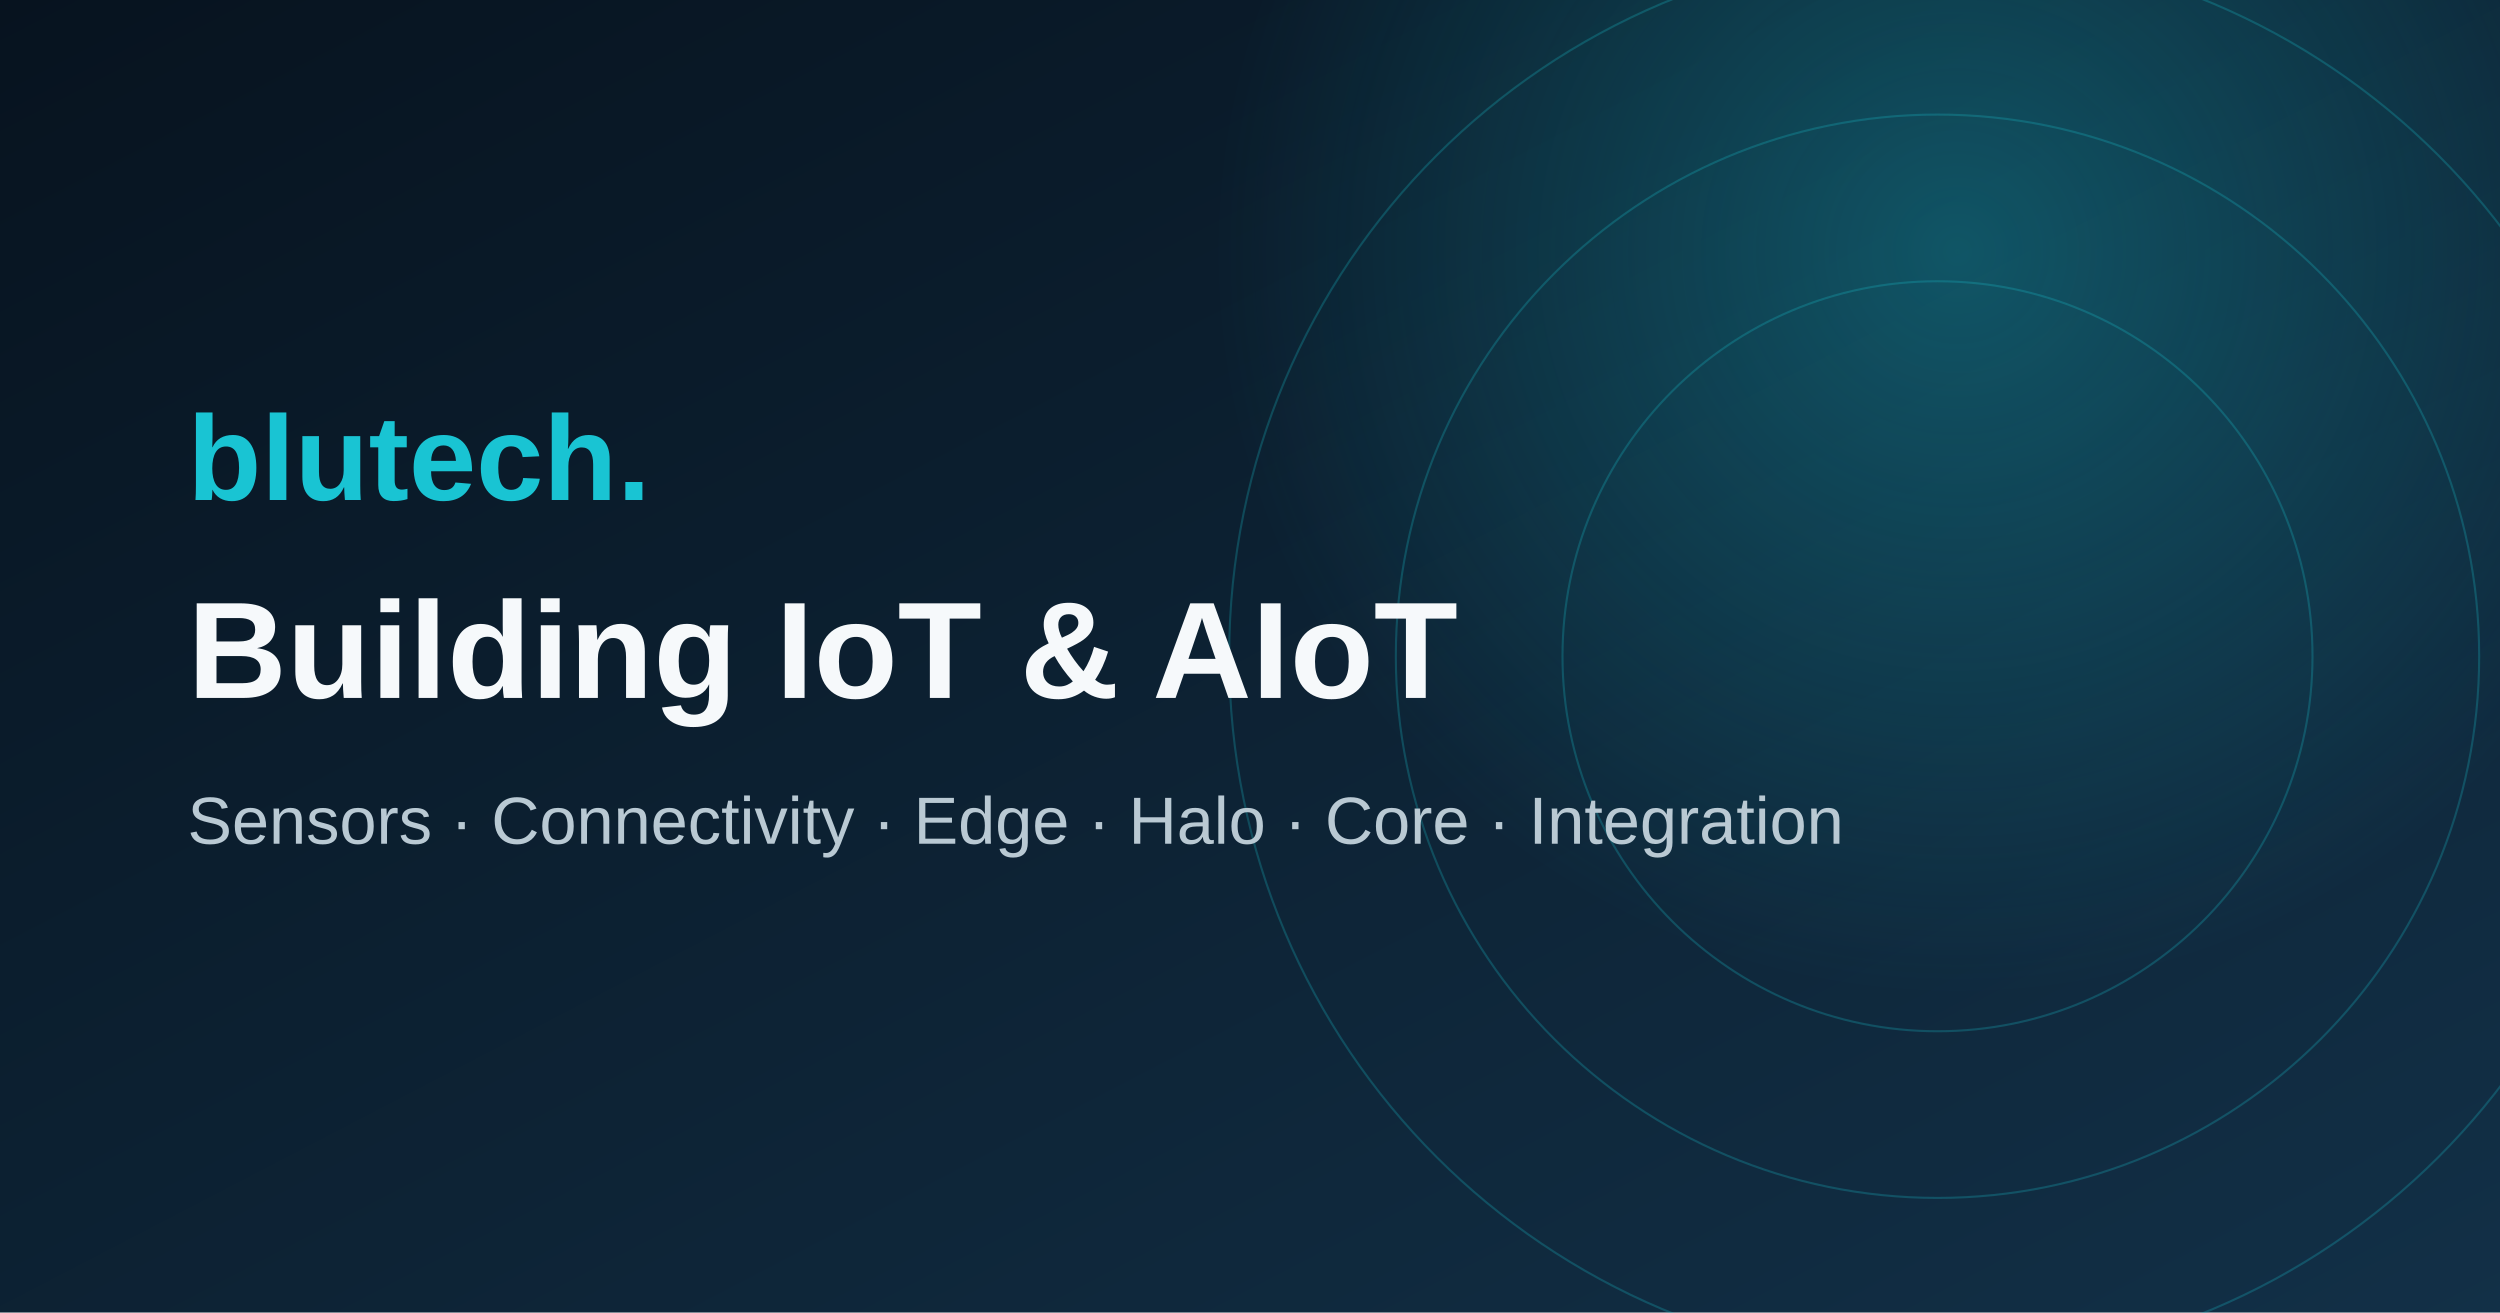
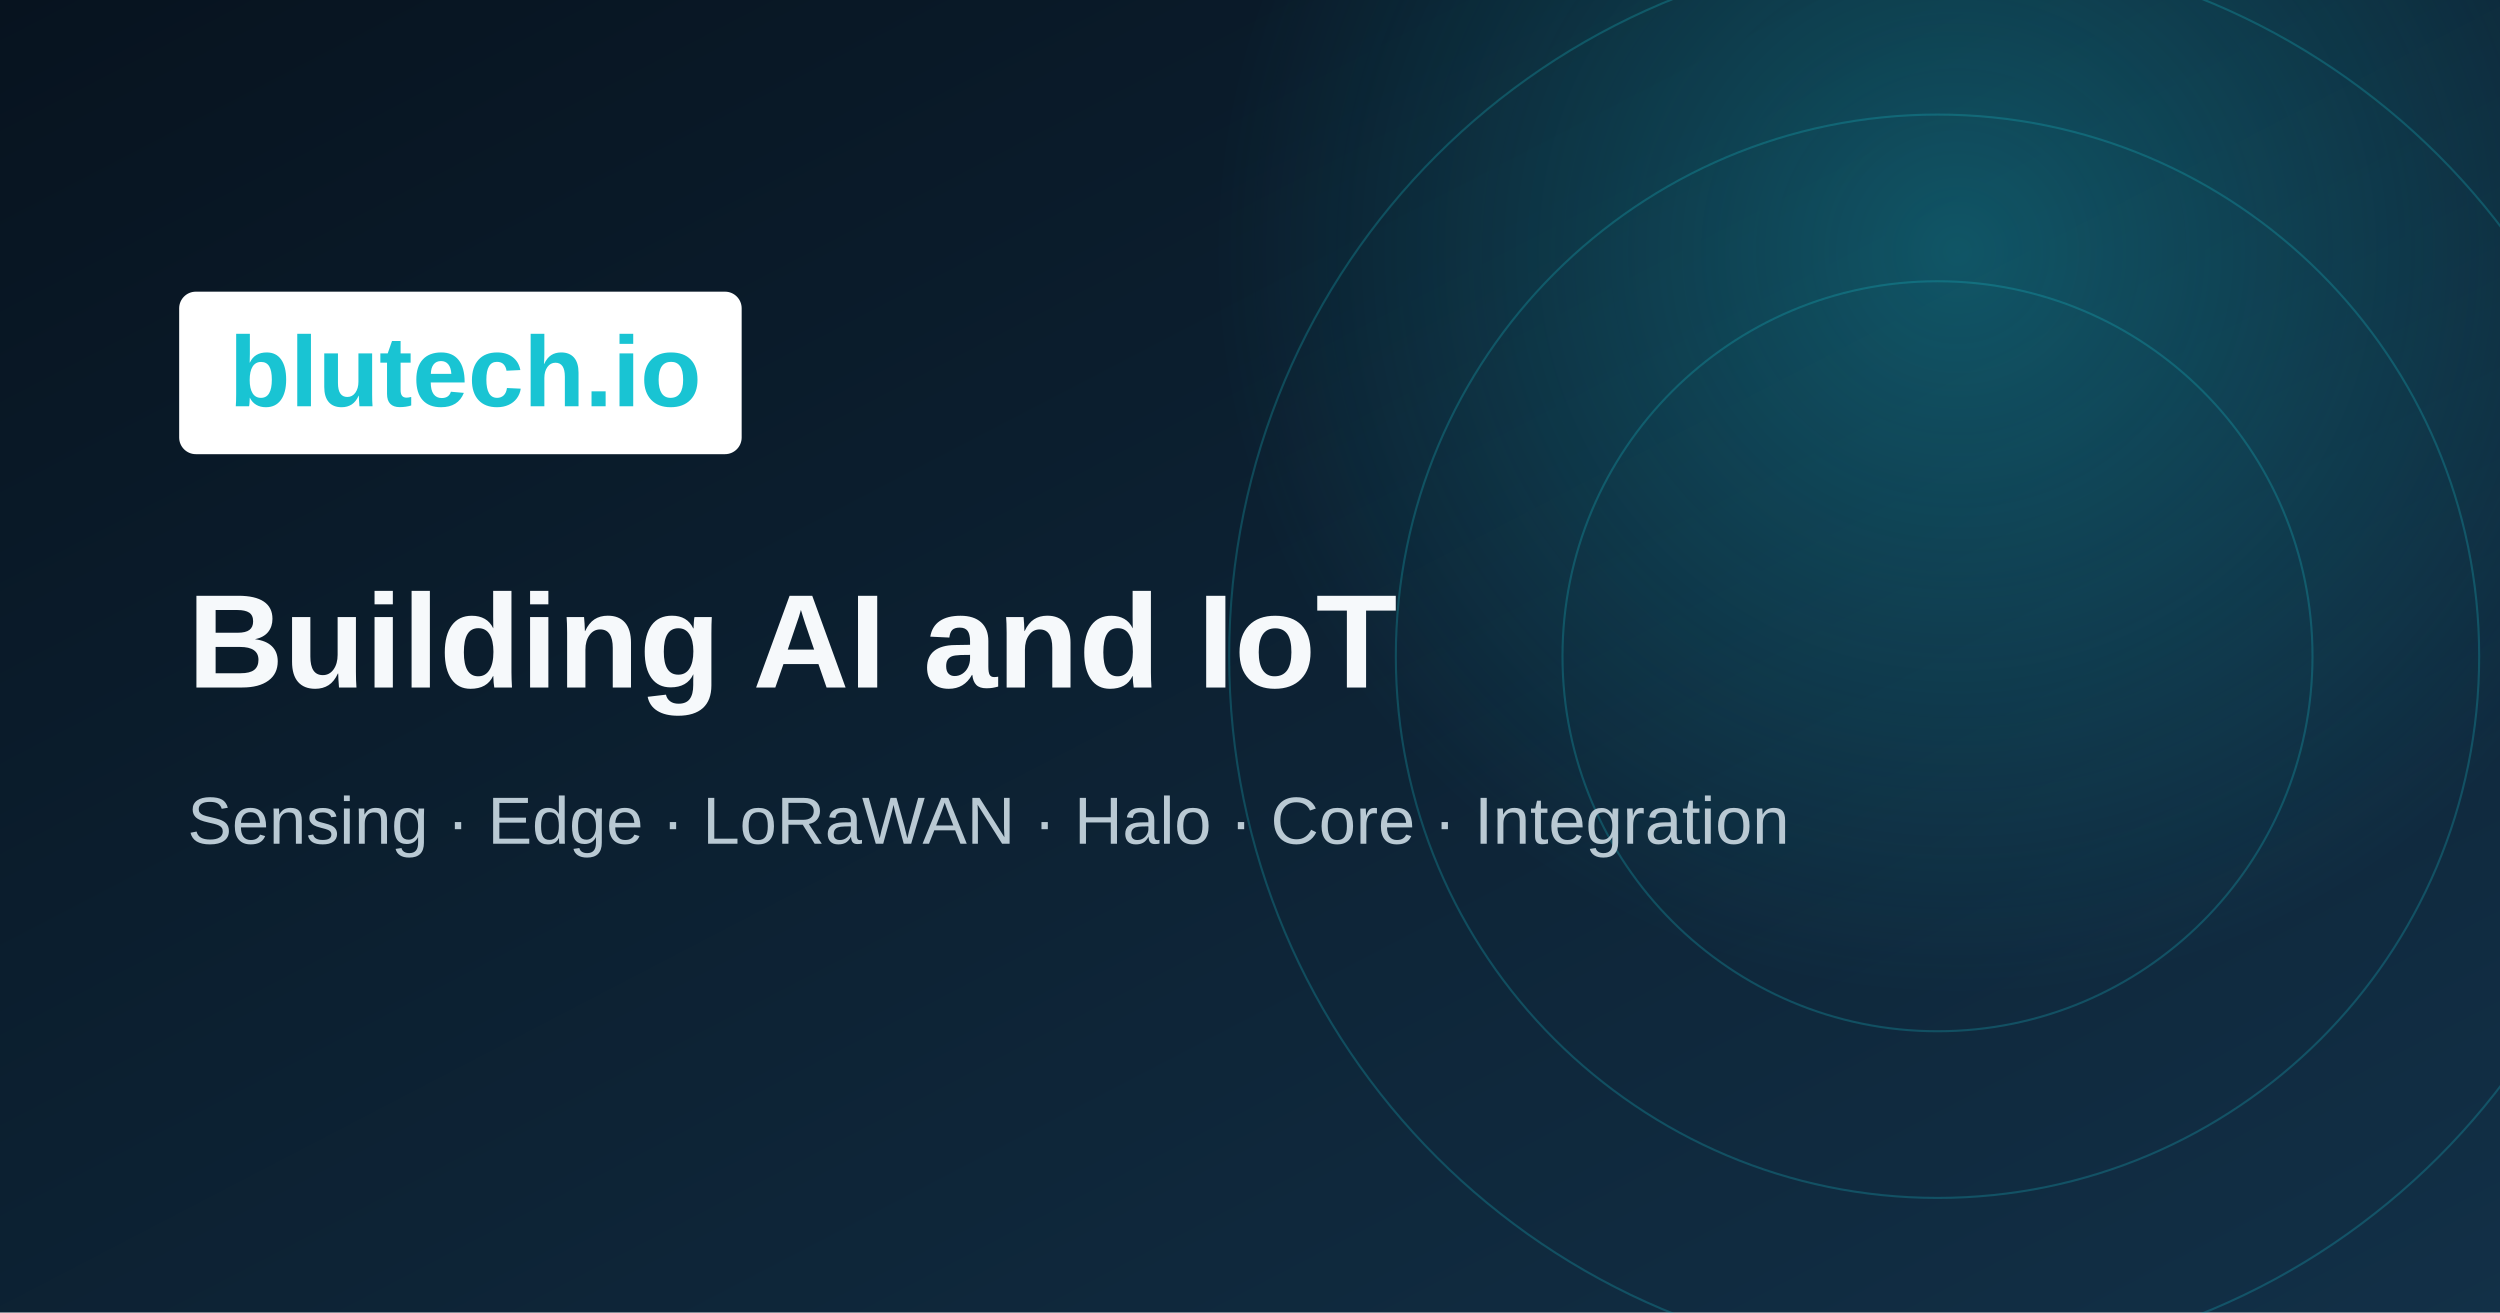
<svg xmlns="http://www.w3.org/2000/svg" width="1200" height="630" viewBox="0 0 1200 630">
  <defs>
    <linearGradient id="g" x1="0" y1="0" x2="1" y2="1">
      <stop stop-color="#07131f" />
      <stop offset="1" stop-color="#123047" />
    </linearGradient>
    <radialGradient id="r">
      <stop stop-color="#19c4d3" stop-opacity=".32" />
      <stop offset="1" stop-color="#19c4d3" stop-opacity="0" />
    </radialGradient>
  </defs>
  <rect width="1200" height="630" fill="url(#g)" />
  <circle cx="940" cy="120" r="360" fill="url(#r)" />
  <g fill="none" stroke="#19c4d3" stroke-opacity=".25">
    <circle cx="930" cy="315" r="180" />
    <circle cx="930" cy="315" r="260" />
    <circle cx="930" cy="315" r="340" />
  </g>
-   <text x="90" y="240" fill="#19c4d3" font-size="58" font-family="Arial,Helvetica,sans-serif" font-weight="700">blutech.</text>
-   <text x="90" y="335" fill="#f6f9fb" font-size="66" font-family="Arial,Helvetica,sans-serif" font-weight="700">Building IoT &amp; AIoT</text>
-   <text x="90" y="405" fill="#b9c9d3" font-size="32" font-family="Arial,Helvetica,sans-serif">Sensors · Connectivity · Edge · Halo · Core · Integration</text>
+   <rect x="86" y="140" width="270" height="78" rx="8" fill="#fff" />
+   <text x="110" y="195" fill="#19c4d3" font-size="48" font-family="Arial,Helvetica,sans-serif" font-weight="700">blutech.io</text>
+   <text x="90" y="330" fill="#f6f9fb" font-size="64" font-family="Arial,Helvetica,sans-serif" font-weight="700">Building AI and IoT</text>
+   <text x="90" y="405" fill="#b9c9d3" font-size="32" font-family="Arial,Helvetica,sans-serif">Sensing · Edge · LoRaWAN · Halo · Core · Integration</text>
</svg>
